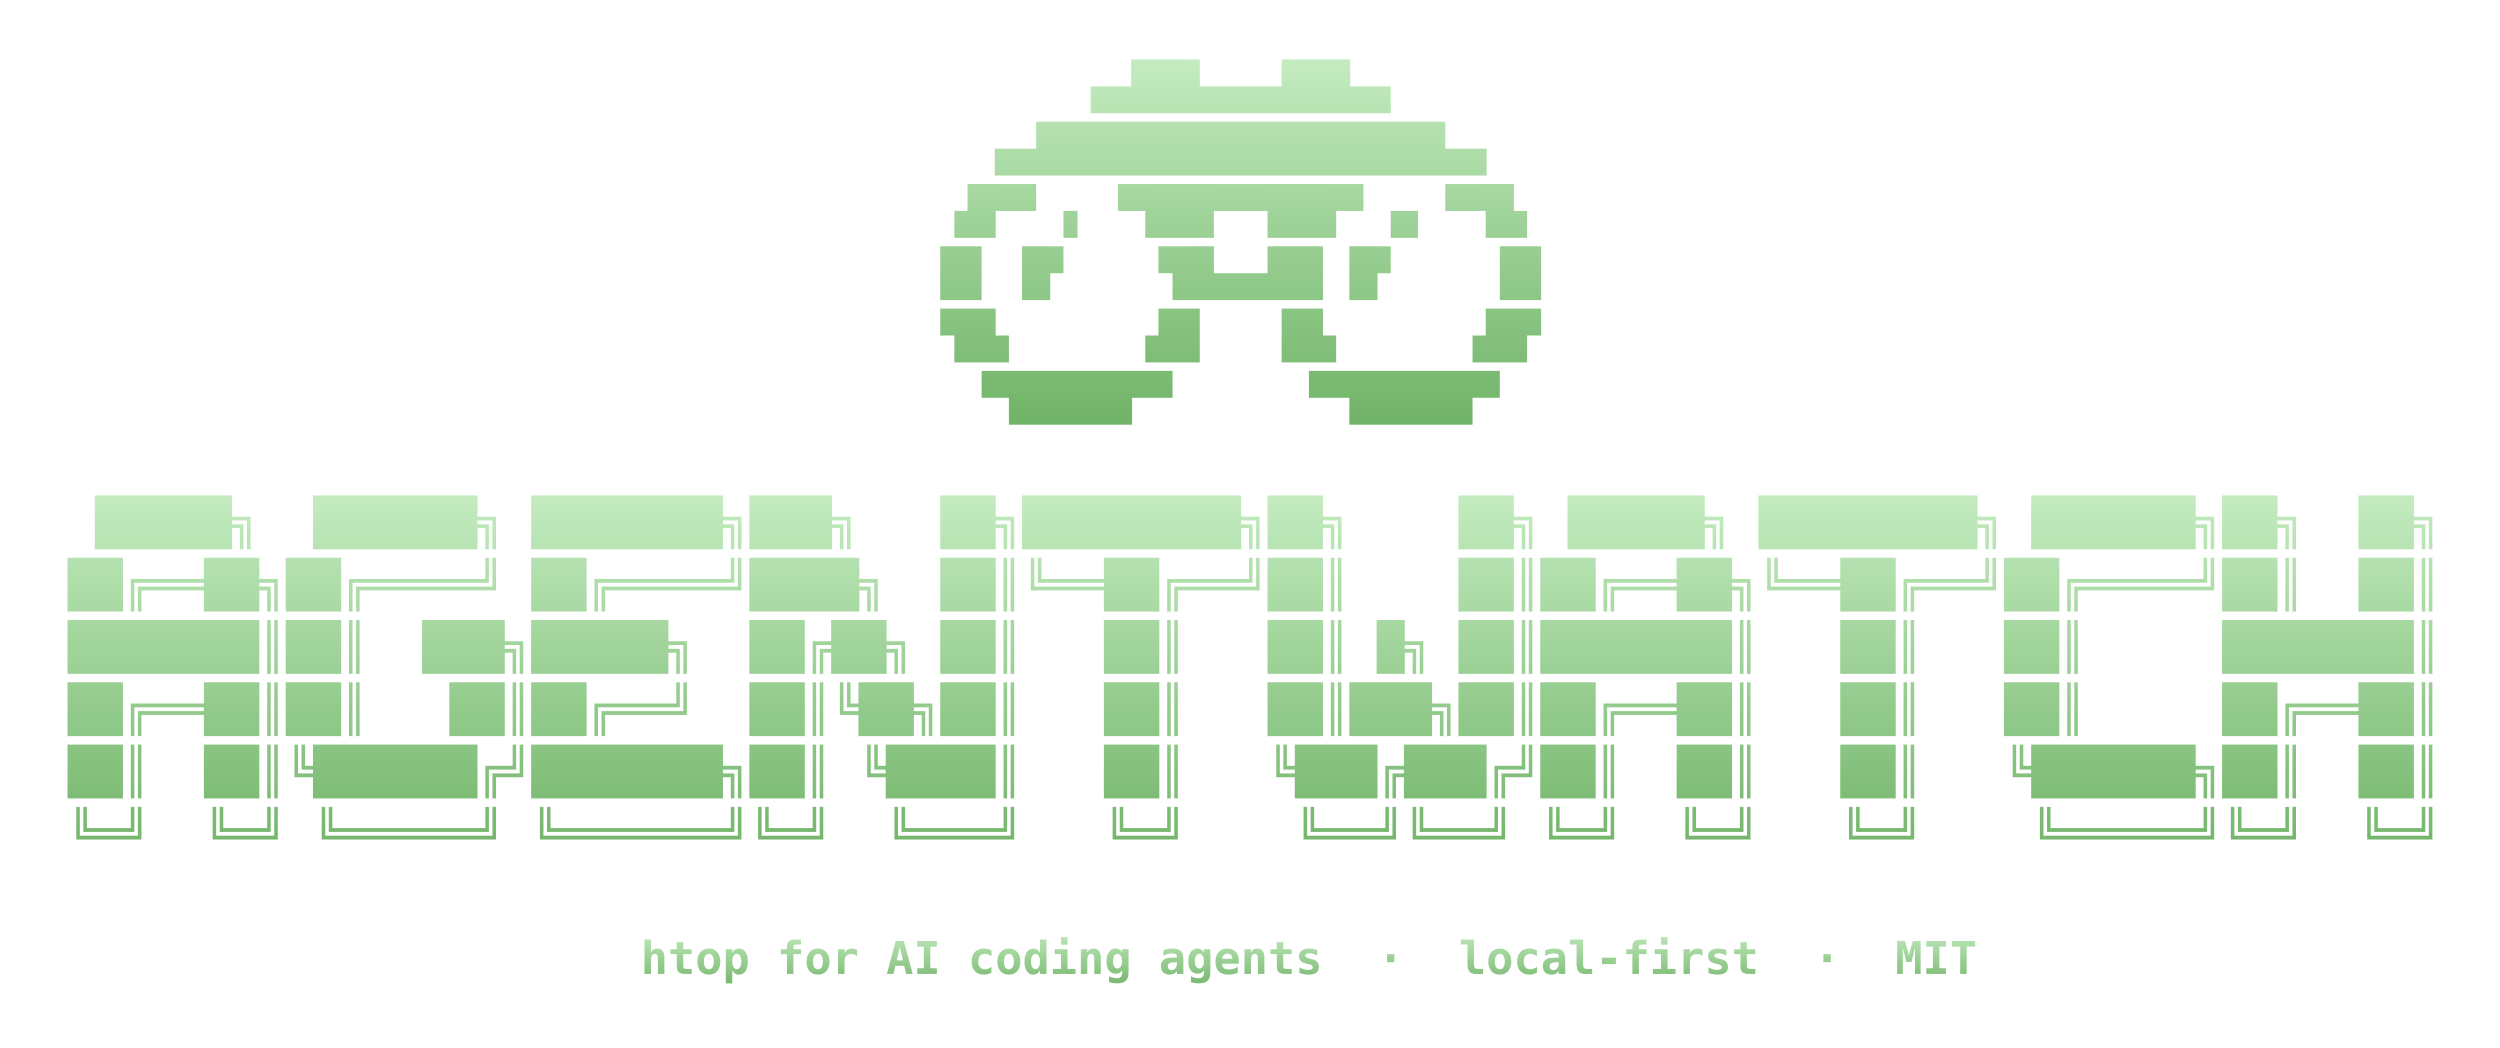
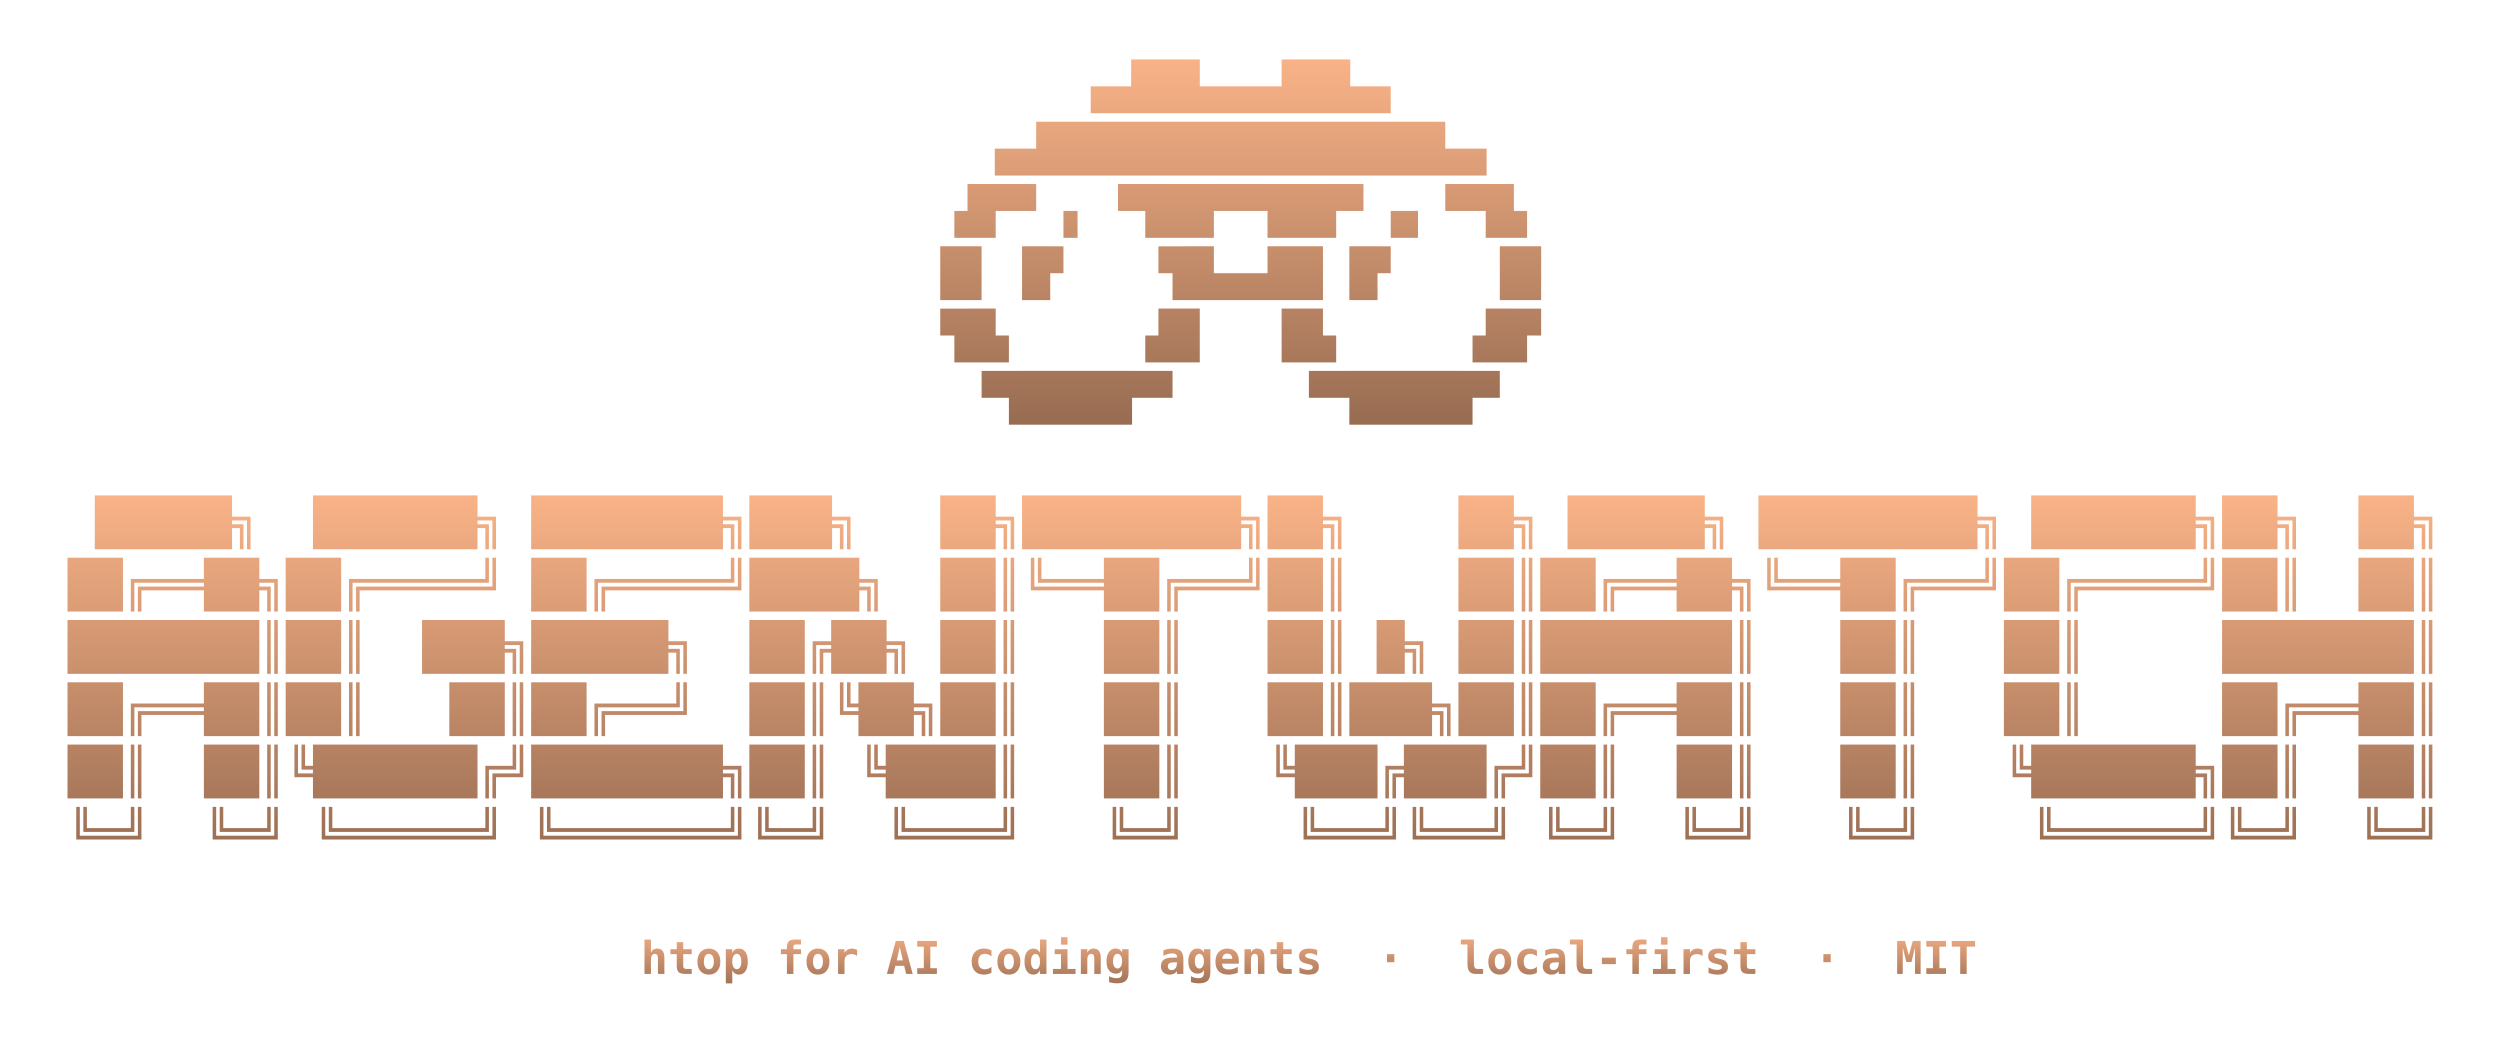
<svg xmlns="http://www.w3.org/2000/svg" viewBox="0 0 883 370" width="883" height="370" role="img" aria-label="agentwatch - htop for AI coding agents">
  <defs>
    <linearGradient id="brand-b0" gradientUnits="userSpaceOnUse" x1="0" y1="20" x2="0" y2="152">
-       <stop offset="0%" stop-color="#c4ecc0" />
-       <stop offset="100%" stop-color="#6fb266" />
+       <stop offset="0%" stop-color="#fab387" />
+       <stop offset="25%" stop-color="#e1a17a" />
+       <stop offset="50%" stop-color="#c88f6c" />
+       <stop offset="75%" stop-color="#af7d5f" />
+       <stop offset="100%" stop-color="#966b51" />
    </linearGradient>
    <linearGradient id="brand-b1" gradientUnits="userSpaceOnUse" x1="0" y1="174" x2="0" y2="306">
-       <stop offset="0%" stop-color="#c4ecc0" />
-       <stop offset="100%" stop-color="#6fb266" />
+       <stop offset="0%" stop-color="#fab387" />
+       <stop offset="25%" stop-color="#e1a17a" />
+       <stop offset="50%" stop-color="#c88f6c" />
+       <stop offset="75%" stop-color="#af7d5f" />
+       <stop offset="100%" stop-color="#966b51" />
    </linearGradient>
    <linearGradient id="brand-b2" gradientUnits="userSpaceOnUse" x1="0" y1="328" x2="0" y2="350">
-       <stop offset="0%" stop-color="#c4ecc0" />
-       <stop offset="100%" stop-color="#6fb266" />
+       <stop offset="0%" stop-color="#fab387" />
+       <stop offset="25%" stop-color="#e1a17a" />
+       <stop offset="50%" stop-color="#c88f6c" />
+       <stop offset="75%" stop-color="#af7d5f" />
+       <stop offset="100%" stop-color="#966b51" />
    </linearGradient>
    <style>
      text {
        font-family: 'JetBrains Mono','SF Mono','Fira Code',Menlo,Consolas,monospace;
        font-size: 16px;
        font-weight: 600;
        white-space: pre;
      }
    </style>
  </defs>
  <text x="24" y="36" fill="url(#brand-b0)" xml:space="preserve">                                     ▗▄██▙▄▄▟██▄▖</text>
  <text x="24" y="58" fill="url(#brand-b0)" xml:space="preserve">                                  ▄▟██████████████▙▄</text>
  <text x="24" y="80" fill="url(#brand-b0)" xml:space="preserve">                                ▗█▀▘▗ ▝▜██▀▀██▛▘▗▖▝▀█▖</text>
  <text x="24" y="102" fill="url(#brand-b0)" xml:space="preserve">                                █▌ █▘   ▜█▄▄██ █▘   ▐█</text>
  <text x="24" y="124" fill="url(#brand-b0)" xml:space="preserve">                                ▜█▖    ▗█▌  ▐█▖    ▗█▛</text>
  <text x="24" y="146" fill="url(#brand-b0)" xml:space="preserve">                                 ▝▜████▀▘    ▝▀████▛▘</text>
-   <text x="24" y="168" fill="#c4ecc0" xml:space="preserve"> </text>
+   <text x="24" y="168" fill="#fab387" xml:space="preserve"> </text>
  <text x="24" y="190" fill="url(#brand-b1)" xml:space="preserve"> █████╗  ██████╗ ███████╗███╗   ██╗████████╗██╗    ██╗ █████╗ ████████╗ ██████╗██╗  ██╗</text>
  <text x="24" y="212" fill="url(#brand-b1)" xml:space="preserve">██╔══██╗██╔════╝ ██╔════╝████╗  ██║╚══██╔══╝██║    ██║██╔══██╗╚══██╔══╝██╔════╝██║  ██║</text>
  <text x="24" y="234" fill="url(#brand-b1)" xml:space="preserve">███████║██║  ███╗█████╗  ██╔██╗ ██║   ██║   ██║ █╗ ██║███████║   ██║   ██║     ███████║</text>
  <text x="24" y="256" fill="url(#brand-b1)" xml:space="preserve">██╔══██║██║   ██║██╔══╝  ██║╚██╗██║   ██║   ██║███╗██║██╔══██║   ██║   ██║     ██╔══██║</text>
  <text x="24" y="278" fill="url(#brand-b1)" xml:space="preserve">██║  ██║╚██████╔╝███████╗██║ ╚████║   ██║   ╚███╔███╔╝██║  ██║   ██║   ╚██████╗██║  ██║</text>
  <text x="24" y="300" fill="url(#brand-b1)" xml:space="preserve">╚═╝  ╚═╝ ╚═════╝ ╚══════╝╚═╝  ╚═══╝   ╚═╝    ╚══╝╚══╝ ╚═╝  ╚═╝   ╚═╝    ╚═════╝╚═╝  ╚═╝</text>
-   <text x="24" y="322" fill="#c4ecc0" xml:space="preserve"> </text>
+   <text x="24" y="322" fill="#fab387" xml:space="preserve"> </text>
  <text x="24" y="344" fill="url(#brand-b2)" xml:space="preserve">                     htop for AI coding agents  ·  local-first  ·  MIT</text>
</svg>
